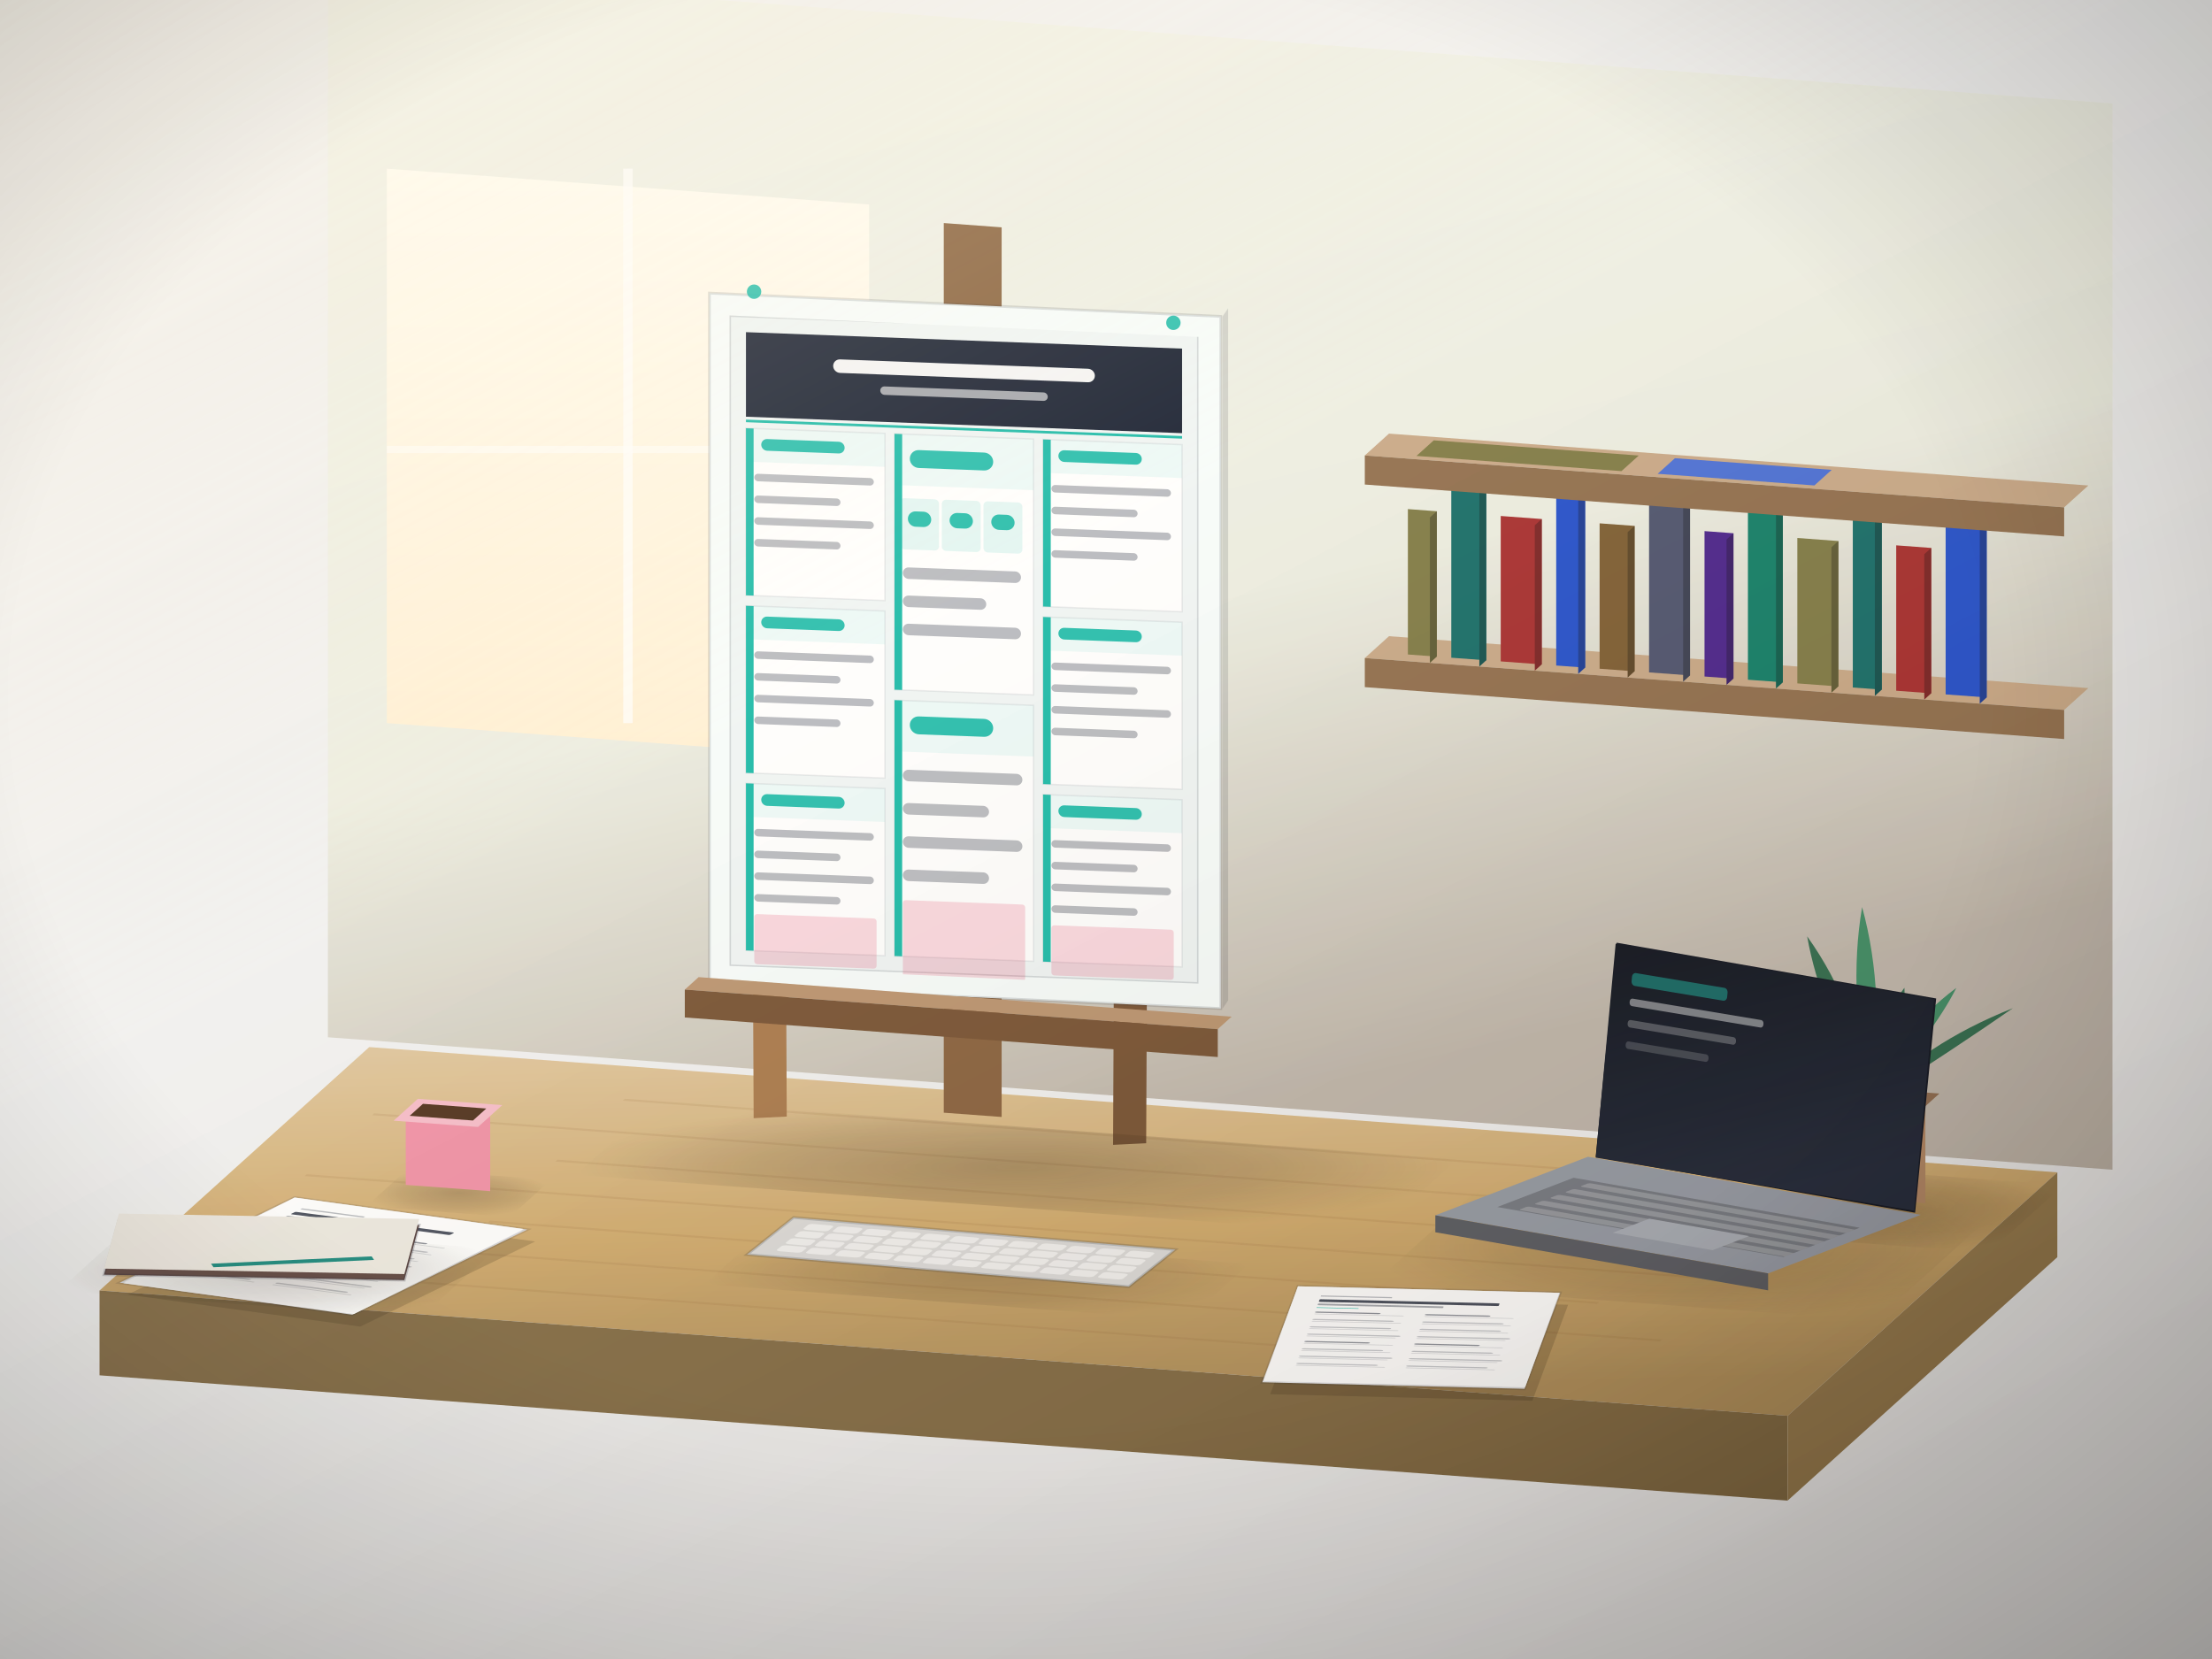
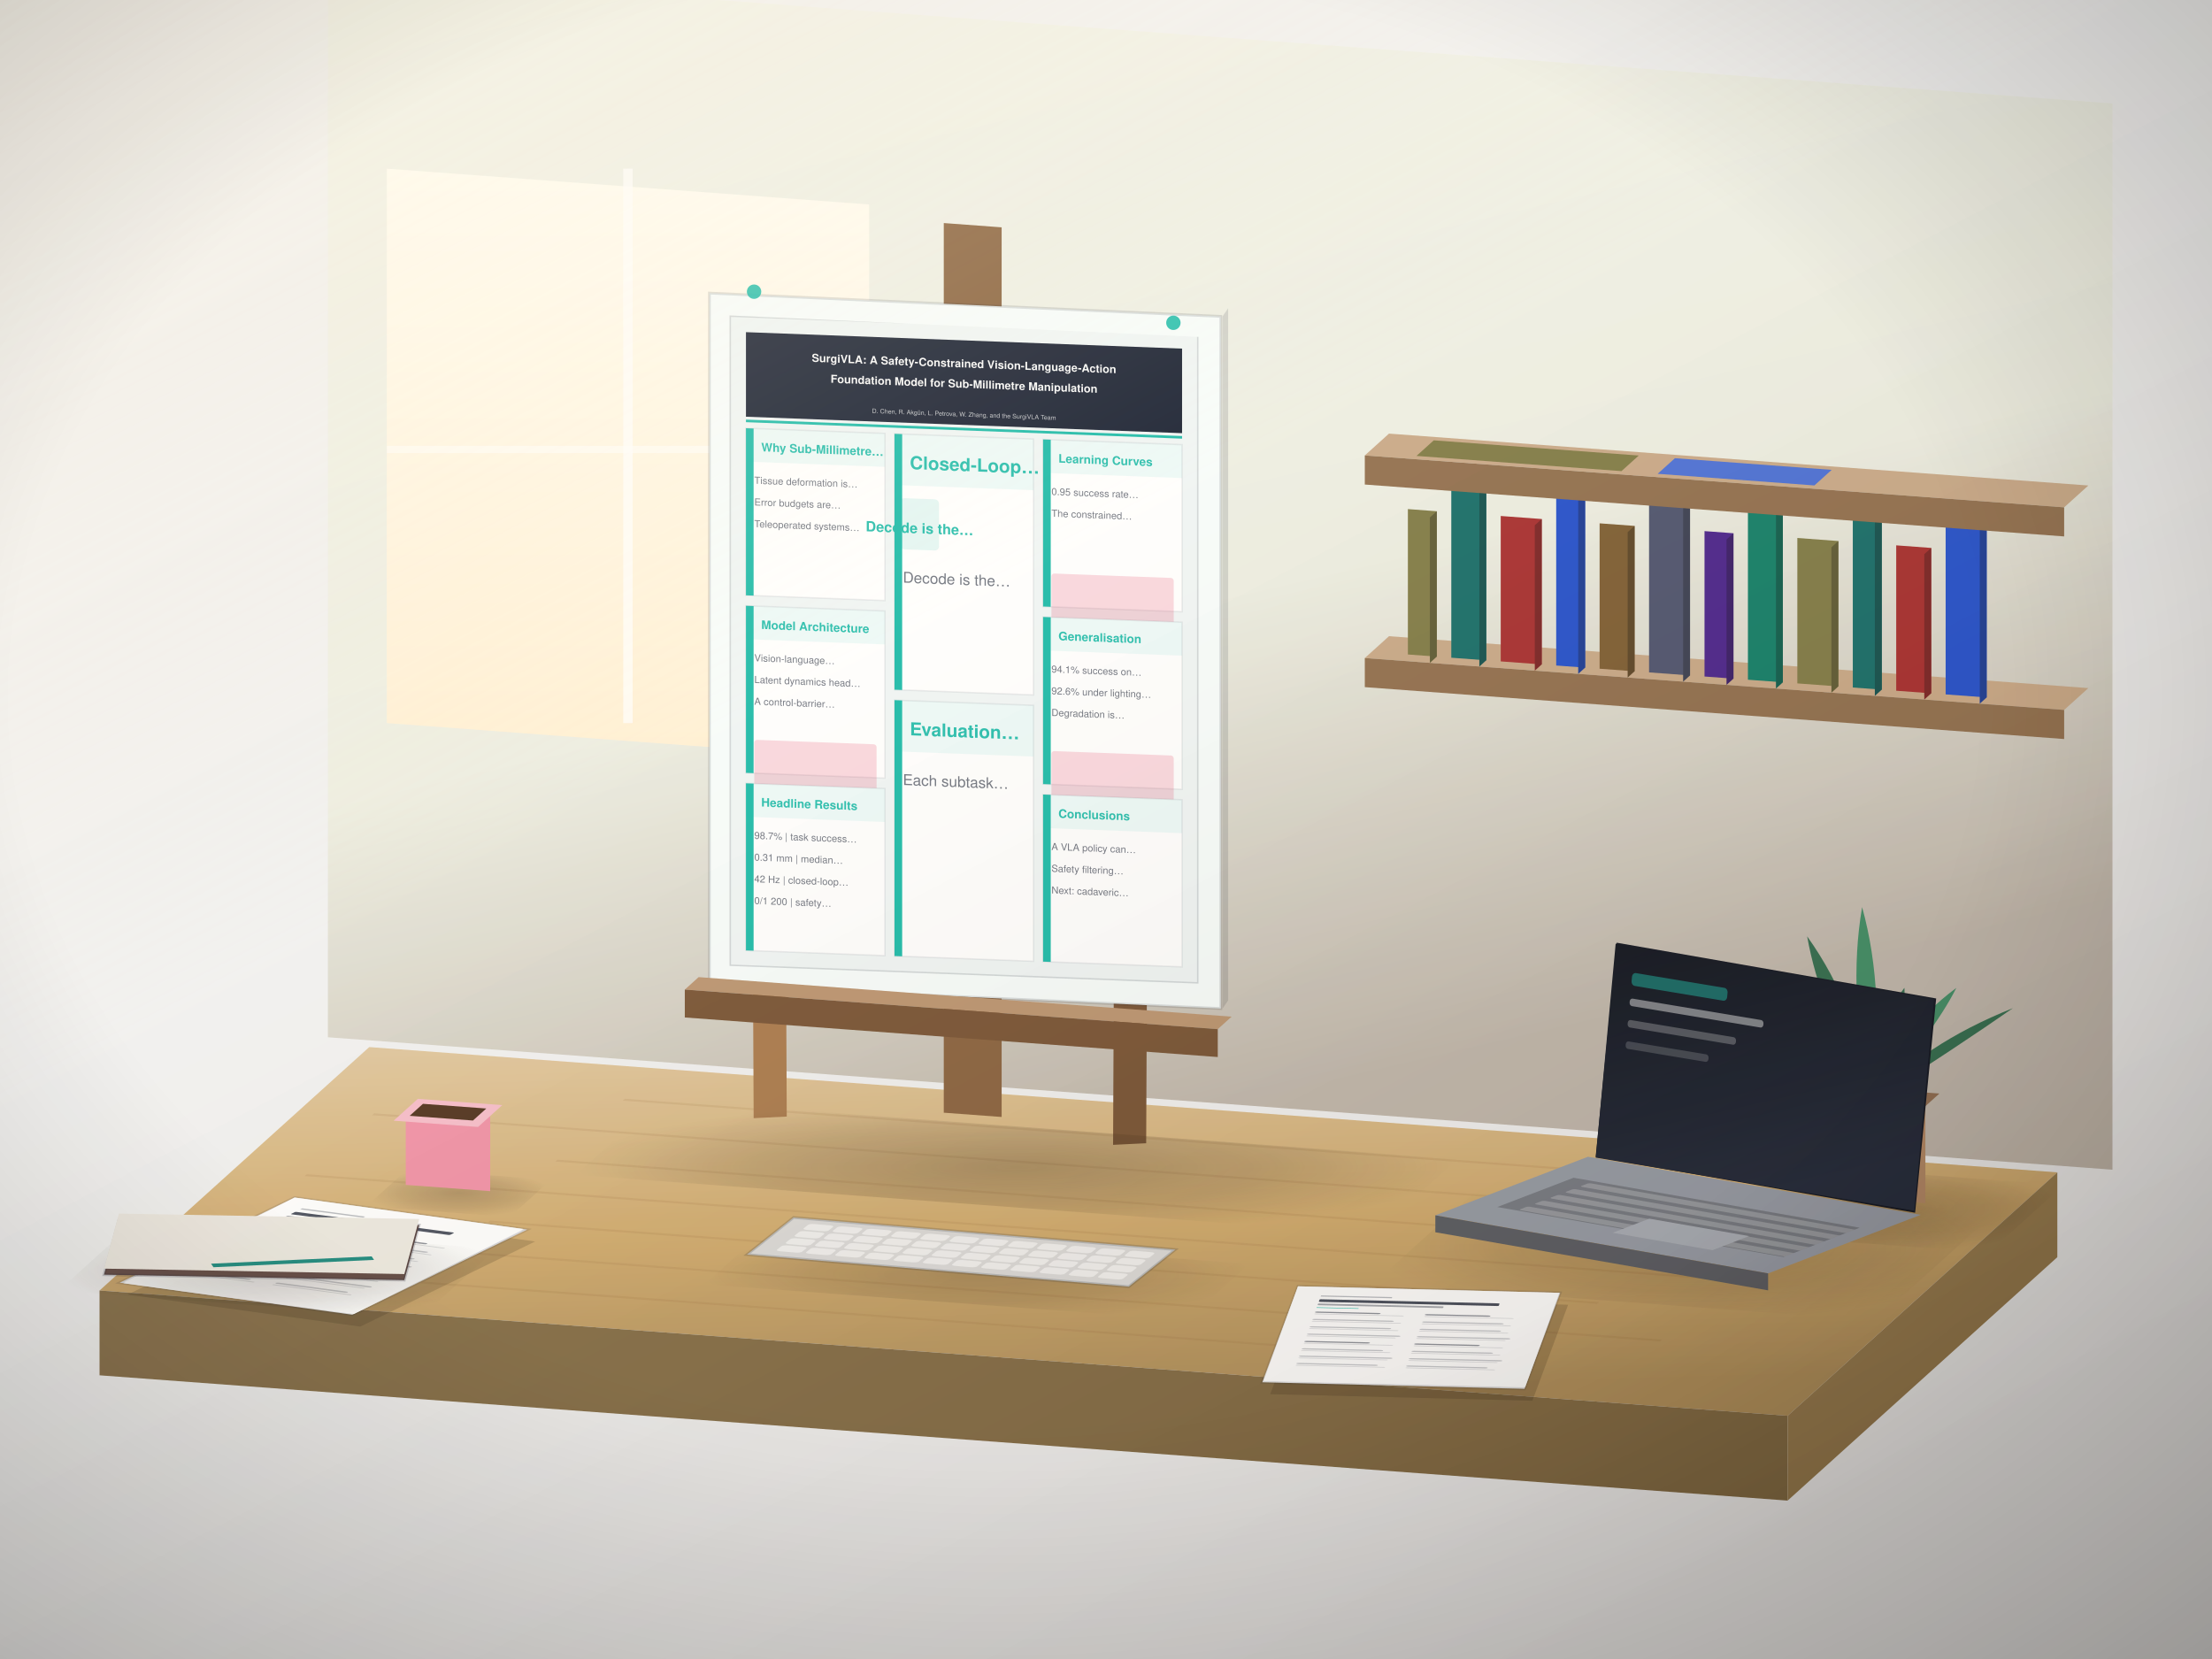
<svg xmlns="http://www.w3.org/2000/svg" width="800" height="600" viewBox="0 0 800 600" role="img" aria-label="Aurora template preview" data-template-id="aurora">
  <defs>
    <linearGradient id="tp-aurora-wall-1" x1="0" y1="0" x2="0.35" y2="1">
      <stop offset="0" stop-color="#f0f1e8" />
      <stop offset="0.62" stop-color="#ecede1" />
      <stop offset="1" stop-color="#bfb6ab" />
    </linearGradient>
    <linearGradient id="tp-aurora-window-2" x1="0" y1="0" x2="0" y2="1">
      <stop offset="0" stop-color="#FFFCF2" />
      <stop offset="1" stop-color="#FFEFD2" />
    </linearGradient>
    <linearGradient id="tp-aurora-desk-3" x1="0" y1="0" x2="0.15" y2="1">
      <stop offset="0" stop-color="#e0c69d" />
      <stop offset="0.55" stop-color="#d0a96a" />
      <stop offset="1" stop-color="#af8e59" />
    </linearGradient>
    <clipPath id="tp-aurora-grain-4">
      <path d="M133.54 378.69 L744.06 424 L646.52 512.04 L36 466.73 Z" />
    </clipPath>
    <radialGradient id="tp-aurora-shadow-5" cx="0.5" cy="0.5" r="0.5">
      <stop offset="0" stop-color="#22160A" stop-opacity="0.26" />
      <stop offset="0.6" stop-color="#22160A" stop-opacity="0.13" />
      <stop offset="1" stop-color="#22160A" stop-opacity="0" />
    </radialGradient>
    <clipPath id="tp-aurora-board-6">
      <path d="M263.85 114.08 L433.62 121.83 L433.62 357.25 L263.85 349.5 Z" />
    </clipPath>
    <radialGradient id="tp-aurora-shadow-7" cx="0.5" cy="0.5" r="0.5">
      <stop offset="0" stop-color="#22160A" stop-opacity="0.24" />
      <stop offset="0.6" stop-color="#22160A" stop-opacity="0.12" />
      <stop offset="1" stop-color="#22160A" stop-opacity="0" />
    </radialGradient>
    <radialGradient id="tp-aurora-shadow-8" cx="0.5" cy="0.5" r="0.5">
      <stop offset="0" stop-color="#22160A" stop-opacity="0.22" />
      <stop offset="0.6" stop-color="#22160A" stop-opacity="0.11" />
      <stop offset="1" stop-color="#22160A" stop-opacity="0" />
    </radialGradient>
    <radialGradient id="tp-aurora-shadow-9" cx="0.5" cy="0.5" r="0.5">
      <stop offset="0" stop-color="#22160A" stop-opacity="0.2" />
      <stop offset="0.6" stop-color="#22160A" stop-opacity="0.1" />
      <stop offset="1" stop-color="#22160A" stop-opacity="0" />
    </radialGradient>
    <clipPath id="tp-aurora-keys-10">
      <path d="M569.1 425.95 L672.61 444.02 L645.01 454.61 L541.5 436.54 Z" />
    </clipPath>
    <clipPath id="tp-aurora-screen-11">
      <path d="M584.33 341.28 L699.87 361.45 L692.25 438.94 L576.71 418.77 Z" />
    </clipPath>
    <linearGradient id="tp-aurora-page-12" x1="0" y1="1" x2="1" y2="0">
      <stop offset="0" stop-color="#FFFFFF" />
      <stop offset="1" stop-color="#ececee" />
    </linearGradient>
    <clipPath id="tp-aurora-sheet-13">
      <path d="M106.56 433.11 L190.68 444.69 L127.42 475.48 L43.3 463.9 Z" />
    </clipPath>
    <linearGradient id="tp-aurora-page-14" x1="0" y1="1" x2="1" y2="0">
      <stop offset="0" stop-color="#FFFFFF" />
      <stop offset="1" stop-color="#ececee" />
    </linearGradient>
    <clipPath id="tp-aurora-sheet-15">
      <path d="M469.44 465.21 L564.27 467.58 L551.35 502.29 L456.52 499.92 Z" />
    </clipPath>
    <radialGradient id="tp-aurora-shadow-16" cx="0.5" cy="0.5" r="0.5">
      <stop offset="0" stop-color="#22160A" stop-opacity="0.2" />
      <stop offset="0.6" stop-color="#22160A" stop-opacity="0.1" />
      <stop offset="1" stop-color="#22160A" stop-opacity="0" />
    </radialGradient>
    <clipPath id="tp-aurora-keys-17">
      <path d="M286.99 440.33 L425.05 451.94 L408.23 465.34 L270.16 453.73 Z" />
    </clipPath>
    <radialGradient id="tp-aurora-shadow-18" cx="0.5" cy="0.5" r="0.5">
      <stop offset="0" stop-color="#22160A" stop-opacity="0.22" />
      <stop offset="0.6" stop-color="#22160A" stop-opacity="0.11" />
      <stop offset="1" stop-color="#22160A" stop-opacity="0" />
    </radialGradient>
    <linearGradient id="tp-aurora-warm-19" x1="0" y1="0" x2="0.7" y2="1">
      <stop offset="0" stop-color="#FFF4DC" stop-opacity="0.42" />
      <stop offset="0.45" stop-color="#FFF4DC" stop-opacity="0.1" />
      <stop offset="1" stop-color="#3B2410" stop-opacity="0.14" />
    </linearGradient>
    <radialGradient id="tp-aurora-vignette-20" cx="0.45" cy="0.42" r="0.8">
      <stop offset="0.55" stop-color="#000000" stop-opacity="0" />
      <stop offset="1" stop-color="#000000" stop-opacity="0.28" />
    </radialGradient>
  </defs>
  <path d="M118.59 375.14 L764 423.04 L764 37.42 L118.59 -10.48 Z" fill="url(#tp-aurora-wall-1)" />
  <path d="M139.9 261.52 L314.33 274.47 L314.33 73.95 L139.9 61 Z" fill="url(#tp-aurora-window-2)" />
  <rect x="225.41" y="61" width="3.4" height="200.52" fill="#FFFFFF" opacity="0.72" />
  <rect x="139.9" y="161.26" width="174.43" height="2.6" fill="#FFFFFF" opacity="0.55" />
  <path d="M502.35 230.09 L755.28 248.86 L746.53 256.76 L493.6 237.99 Z" fill="#c7a684" />
  <path d="M493.6 248.51 L746.53 267.28 L746.53 256.76 L493.6 237.99 Z" fill="#8d6a48" />
  <path d="M509.18 236.7 L519.64 237.48 L519.64 184.9 L509.18 184.12 Z" fill="#7c7640" />
  <path d="M519.64 237.48 L517.14 239.74 L517.14 187.15 L519.64 184.9 Z" fill="#59552e" />
  <path d="M524.88 237.87 L537.52 238.81 L537.52 173.08 L524.88 172.14 Z" fill="#0f6864" />
  <path d="M537.52 238.81 L535.02 241.07 L535.02 175.34 L537.52 173.08 Z" fill="#0b4b48" />
  <path d="M542.76 239.2 L557.58 240.3 L557.58 187.71 L542.76 186.61 Z" fill="#a42728" />
  <path d="M557.58 240.3 L555.08 242.55 L555.08 189.97 L557.58 187.71 Z" fill="#761c1d" />
  <path d="M562.82 240.69 L573.28 241.46 L573.28 175.73 L562.82 174.96 Z" fill="#1c4aca" />
  <path d="M573.28 241.46 L570.78 243.72 L570.78 177.99 L573.28 175.73 Z" fill="#143591" />
  <path d="M578.52 241.85 L591.16 242.79 L591.16 190.2 L578.52 189.27 Z" fill="#79582c" />
  <path d="M591.16 242.79 L588.66 245.05 L588.66 192.46 L591.16 190.2 Z" fill="#573f20" />
  <path d="M596.4 243.18 L611.22 244.28 L611.22 178.55 L596.4 177.45 Z" fill="#484e6a" />
  <path d="M611.22 244.28 L608.72 246.54 L608.72 180.8 L611.22 178.55 Z" fill="#34384c" />
  <path d="M616.46 244.67 L626.92 245.44 L626.92 192.86 L616.46 192.08 Z" fill="#451c88" />
  <path d="M626.92 245.44 L624.42 247.7 L624.42 195.12 L626.92 192.86 Z" fill="#321462" />
  <path d="M632.16 245.83 L644.8 246.77 L644.8 181.04 L632.16 180.1 Z" fill="#0a7a63" />
  <path d="M644.8 246.77 L642.3 249.03 L642.3 183.3 L644.8 181.04 Z" fill="#075847" />
  <path d="M650.03 247.16 L664.86 248.26 L664.86 195.67 L650.03 194.57 Z" fill="#7c7640" />
  <path d="M664.86 248.26 L662.36 250.52 L662.36 197.93 L664.86 195.67 Z" fill="#59552e" />
  <path d="M670.09 248.65 L680.56 249.42 L680.56 183.69 L670.09 182.92 Z" fill="#0f6864" />
  <path d="M680.56 249.42 L678.06 251.68 L678.06 185.95 L680.56 183.69 Z" fill="#0b4b48" />
  <path d="M685.79 249.81 L698.44 250.75 L698.44 198.17 L685.79 197.23 Z" fill="#a42728" />
  <path d="M698.44 250.75 L695.94 253.01 L695.94 200.42 L698.44 198.17 Z" fill="#761c1d" />
  <path d="M703.67 251.14 L718.5 252.24 L718.5 186.51 L703.67 185.41 Z" fill="#1c4aca" />
  <path d="M718.5 252.24 L716 254.5 L716 188.77 L718.5 186.51 Z" fill="#143591" />
  <path d="M502.35 156.82 L755.28 175.59 L746.53 183.49 L493.6 164.72 Z" fill="#c7a684" />
  <path d="M493.6 175.24 L746.53 194.01 L746.53 183.49 L493.6 164.72 Z" fill="#8d6a48" />
  <path d="M518.54 159.25 L592.68 164.75 L586.42 170.39 L512.29 164.89 Z" fill="#7c7640" />
  <path d="M605.76 165.72 L662.45 169.93 L656.2 175.57 L599.51 171.36 Z" fill="#456bd4" />
  <path d="M133.54 378.69 L744.06 424 L646.52 512.04 L36 466.73 Z" fill="url(#tp-aurora-desk-3)" />
  <path d="M36 497.4 L646.52 542.71 L646.52 512.04 L36 466.73 Z" fill="#816942" />
  <path d="M646.52 542.71 L744.06 454.67 L744.06 424 L646.52 512.04 Z" fill="#967a4c" />
  <g clip-path="url(#tp-aurora-grain-4)">
    <g transform="matrix(4.36 0.32 -1.25 1.13 133.54 378.69)">
      <rect x="24" y="9.75" width="92" height="0.6" fill="#8A5A2B" opacity="0.13" />
      <rect x="6" y="19.5" width="118" height="0.6" fill="#8A5A2B" opacity="0.13" />
      <rect x="24" y="29.25" width="92" height="0.6" fill="#8A5A2B" opacity="0.13" />
      <rect x="6" y="39" width="118" height="0.6" fill="#8A5A2B" opacity="0.13" />
      <rect x="24" y="48.75" width="92" height="0.6" fill="#8A5A2B" opacity="0.13" />
      <rect x="6" y="58.5" width="118" height="0.6" fill="#8A5A2B" opacity="0.13" />
      <rect x="24" y="68.25" width="92" height="0.6" fill="#8A5A2B" opacity="0.13" />
    </g>
  </g>
  <path d="M272.57 404.4 L271.25 115.42 L283.22 114.84 L284.54 403.82 Z" fill="#a77647" />
  <path d="M402.56 414.05 L403.88 125.26 L415.85 124.69 L414.53 413.47 Z" fill="#744e2e" />
  <path d="M341.33 402.42 L341.33 80.67 L362.26 82.22 L362.26 403.97 Z" fill="#865e39" />
  <path d="M238.25 397.8 L527.11 419.24 L497.1 446.33 L208.24 424.89 Z" fill="url(#tp-aurora-shadow-5)" />
  <path d="M442.13 114.48 L444.18 111.47 L444.18 361.79 L442.13 364.8 Z" fill="#0F172A24" />
  <path d="M256.57 106 L441.53 114.44 L441.53 364.76 L256.57 356.32 Z" fill="#f7fdfc" stroke="#0F172A24" />
  <g clip-path="url(#tp-aurora-board-6)">
    <g transform="matrix(0.53 0.02 0 0.52 263.85 114.08)">
      <rect width="320" height="452.41" fill="#0F172A08" />
      <rect x="0.5" y="0.5" width="319" height="451.41" fill="none" stroke="#0F172A24" />
      <rect x="11.2" y="11.2" width="297.6" height="58.81" rx="0" fill="#0F172A" />
-       <rect x="70.72" y="27.67" width="178.56" height="9.41" rx="4.71" fill="#FFFFFF" opacity="0.95" />
-       <rect x="102.86" y="45.31" width="114.28" height="5.88" rx="2.94" fill="#FFFFFF" opacity="0.6" />
+       <text x="160" y="30.02" font-family="Helvetica, Arial, sans-serif" font-size="7.65" fill="#FFFFFF" font-weight="700" opacity="0.97" text-anchor="middle">SurgiVLA: A Safety-Constrained Vision-Language-Action</text>
+       <text x="160" y="44.14" font-family="Helvetica, Arial, sans-serif" font-size="7.65" fill="#FFFFFF" font-weight="700" opacity="0.97" text-anchor="middle">Foundation Model for Sub-Millimetre Manipulation</text>
+       <text x="160" y="64.13" font-family="Helvetica, Arial, sans-serif" font-size="4.29" fill="#FFFFFF" opacity="0.75" text-anchor="middle">D. Chen, R. Akgün, L. Petrova, W. Zhang, and the SurgiVLA Team</text>
      <rect x="11.2" y="72.01" width="297.6" height="1.81" fill="#14B8A6" />
      <rect x="11.2" y="78.01" width="94.84" height="116.22" fill="#FFFFFF" stroke="#0F172A14" />
      <rect x="11.2" y="78.01" width="5.22" height="116.22" fill="#14B8A6" />
      <rect x="11.2" y="78.01" width="94.84" height="23.24" fill="#14B8A614" />
-       <rect x="21.63" y="84.99" width="56.9" height="8.14" rx="4.07" fill="#14B8A6" opacity="0.95" />
-       <rect x="16.89" y="109.39" width="81.56" height="5.23" rx="2.62" fill="#0F172A4d" opacity="1" />
-       <rect x="16.89" y="124.5" width="58.8" height="5.23" rx="2.62" fill="#0F172A4d" opacity="1" />
-       <rect x="16.89" y="139.61" width="81.56" height="5.23" rx="2.62" fill="#0F172A4d" opacity="1" />
-       <rect x="16.89" y="154.72" width="58.8" height="5.23" rx="2.62" fill="#0F172A4d" opacity="1" />
+       <text x="21.63" y="93.7" font-family="Helvetica, Arial, sans-serif" font-size="8.14" fill="#14B8A6" font-weight="700" opacity="0.95">Why Sub-Millimetre…</text>
+       <text x="16.89" y="116.37" font-family="Helvetica, Arial, sans-serif" font-size="6.74" fill="#0F172A9e">Tissue deformation is…</text>
+       <text x="16.89" y="131.48" font-family="Helvetica, Arial, sans-serif" font-size="6.74" fill="#0F172A9e">Error budgets are…</text>
+       <text x="16.89" y="146.59" font-family="Helvetica, Arial, sans-serif" font-size="6.74" fill="#0F172A9e">Teleoperated systems…</text>
      <rect x="11.2" y="201.5" width="94.84" height="116.22" fill="#FFFFFF" stroke="#0F172A14" />
      <rect x="11.2" y="201.5" width="5.22" height="116.22" fill="#14B8A6" />
      <rect x="11.2" y="201.5" width="94.84" height="23.24" fill="#14B8A614" />
-       <rect x="21.63" y="208.48" width="56.9" height="8.14" rx="4.07" fill="#14B8A6" opacity="0.95" />
-       <rect x="16.89" y="232.88" width="81.56" height="5.23" rx="2.62" fill="#0F172A4d" opacity="1" />
-       <rect x="16.89" y="247.99" width="58.8" height="5.23" rx="2.62" fill="#0F172A4d" opacity="1" />
-       <rect x="16.89" y="263.1" width="81.56" height="5.23" rx="2.62" fill="#0F172A4d" opacity="1" />
-       <rect x="16.89" y="278.21" width="58.8" height="5.23" rx="2.62" fill="#0F172A4d" opacity="1" />
+       <text x="21.63" y="217.19" font-family="Helvetica, Arial, sans-serif" font-size="8.14" fill="#14B8A6" font-weight="700" opacity="0.95">Model Architecture</text>
+       <text x="16.89" y="239.86" font-family="Helvetica, Arial, sans-serif" font-size="6.74" fill="#0F172A9e">Vision-language…</text>
+       <text x="16.89" y="254.96" font-family="Helvetica, Arial, sans-serif" font-size="6.74" fill="#0F172A9e">Latent dynamics head…</text>
+       <text x="16.89" y="270.07" font-family="Helvetica, Arial, sans-serif" font-size="6.74" fill="#0F172A9e">A control-barrier…</text>
+       <rect x="16.89" y="294.48" width="83.45" height="32.54" rx="2" fill="#E11D482e" />
      <rect x="11.2" y="324.99" width="94.84" height="116.22" fill="#FFFFFF" stroke="#0F172A14" />
      <rect x="11.2" y="324.99" width="5.22" height="116.22" fill="#14B8A6" />
      <rect x="11.2" y="324.99" width="94.84" height="23.24" fill="#14B8A614" />
-       <rect x="21.63" y="331.96" width="56.9" height="8.14" rx="4.07" fill="#14B8A6" opacity="0.95" />
-       <rect x="16.89" y="356.37" width="81.56" height="5.23" rx="2.62" fill="#0F172A4d" opacity="1" />
-       <rect x="16.89" y="371.48" width="58.8" height="5.23" rx="2.62" fill="#0F172A4d" opacity="1" />
-       <rect x="16.89" y="386.59" width="81.56" height="5.23" rx="2.62" fill="#0F172A4d" opacity="1" />
-       <rect x="16.89" y="401.7" width="58.8" height="5.23" rx="2.62" fill="#0F172A4d" opacity="1" />
-       <rect x="16.89" y="415.64" width="83.45" height="34.87" rx="2" fill="#E11D482e" />
+       <text x="21.63" y="340.68" font-family="Helvetica, Arial, sans-serif" font-size="8.14" fill="#14B8A6" font-weight="700" opacity="0.95">Headline Results</text>
+       <text x="16.89" y="363.34" font-family="Helvetica, Arial, sans-serif" font-size="6.74" fill="#0F172A9e">98.7% | task success…</text>
+       <text x="16.89" y="378.45" font-family="Helvetica, Arial, sans-serif" font-size="6.74" fill="#0F172A9e">0.31 mm | median…</text>
+       <text x="16.89" y="393.56" font-family="Helvetica, Arial, sans-serif" font-size="6.74" fill="#0F172A9e">42 Hz | closed-loop…</text>
+       <text x="16.89" y="408.67" font-family="Helvetica, Arial, sans-serif" font-size="6.74" fill="#0F172A9e">0/1 200 | safety…</text>
      <rect x="112.58" y="78.01" width="94.84" height="177.97" fill="#FFFFFF" stroke="#0F172A14" />
      <rect x="112.58" y="78.01" width="5.22" height="177.97" fill="#14B8A6" />
      <rect x="112.58" y="78.01" width="94.84" height="35.59" fill="#14B8A614" />
-       <rect x="123.01" y="88.69" width="56.9" height="12.46" rx="6.23" fill="#14B8A6" opacity="0.95" />
+       <text x="123.01" y="102.04" font-family="Helvetica, Arial, sans-serif" font-size="12.46" fill="#14B8A6" font-weight="700" opacity="0.95">Closed-Loop…</text>
      <rect x="116.38" y="122.51" width="26.55" height="35.59" rx="3" fill="#14B8A61f" />
-       <rect x="121.69" y="131.4" width="15.93" height="10.68" rx="5.34" fill="#14B8A6" opacity="0.95" />
-       <rect x="144.83" y="122.51" width="26.55" height="35.59" rx="3" fill="#14B8A61f" />
-       <rect x="150.14" y="131.4" width="15.93" height="10.68" rx="5.34" fill="#14B8A6" opacity="0.95" />
-       <rect x="173.28" y="122.51" width="26.55" height="35.59" rx="3" fill="#14B8A61f" />
-       <rect x="178.59" y="131.4" width="15.93" height="10.68" rx="5.34" fill="#14B8A6" opacity="0.95" />
-       <rect x="118.27" y="170.56" width="80.61" height="8.01" rx="4" fill="#0F172A4d" opacity="1" />
-       <rect x="118.27" y="190.13" width="56.9" height="8.01" rx="4" fill="#0F172A4d" opacity="1" />
-       <rect x="118.27" y="209.71" width="80.61" height="8.01" rx="4" fill="#0F172A4d" opacity="1" />
+       <text x="129.65" y="146.53" font-family="Helvetica, Arial, sans-serif" font-size="9.79" fill="#14B8A6" font-weight="700" opacity="0.95" text-anchor="middle">Decode is the…</text>
+       <text x="118.27" y="181.24" font-family="Helvetica, Arial, sans-serif" font-size="10.32" fill="#0F172A9e">Decode is the…</text>
      <rect x="112.58" y="263.25" width="94.84" height="177.97" fill="#FFFFFF" stroke="#0F172A14" />
      <rect x="112.58" y="263.25" width="5.22" height="177.97" fill="#14B8A6" />
      <rect x="112.58" y="263.25" width="94.84" height="35.59" fill="#14B8A614" />
-       <rect x="123.01" y="273.92" width="56.9" height="12.46" rx="6.23" fill="#14B8A6" opacity="0.95" />
-       <rect x="118.27" y="311.3" width="81.56" height="8.01" rx="4" fill="#0F172A4d" opacity="1" />
-       <rect x="118.27" y="334.43" width="58.8" height="8.01" rx="4" fill="#0F172A4d" opacity="1" />
-       <rect x="118.27" y="357.57" width="81.56" height="8.01" rx="4" fill="#0F172A4d" opacity="1" />
-       <rect x="118.27" y="380.7" width="58.8" height="8.01" rx="4" fill="#0F172A4d" opacity="1" />
-       <rect x="118.27" y="402.06" width="83.45" height="53.39" rx="2" fill="#E11D482e" />
+       <text x="123.01" y="287.27" font-family="Helvetica, Arial, sans-serif" font-size="12.46" fill="#14B8A6" font-weight="700" opacity="0.95">Evaluation…</text>
+       <text x="118.27" y="321.98" font-family="Helvetica, Arial, sans-serif" font-size="10.32" fill="#0F172A9e">Each subtask…</text>
      <rect x="213.96" y="78.01" width="94.84" height="116.22" fill="#FFFFFF" stroke="#0F172A14" />
      <rect x="213.96" y="78.01" width="5.22" height="116.22" fill="#14B8A6" />
      <rect x="213.96" y="78.01" width="94.84" height="23.24" fill="#14B8A614" />
-       <rect x="224.4" y="84.99" width="56.9" height="8.14" rx="4.07" fill="#14B8A6" opacity="0.95" />
-       <rect x="219.65" y="109.39" width="81.56" height="5.23" rx="2.62" fill="#0F172A4d" opacity="1" />
-       <rect x="219.65" y="124.5" width="58.8" height="5.23" rx="2.62" fill="#0F172A4d" opacity="1" />
-       <rect x="219.65" y="139.61" width="81.56" height="5.23" rx="2.62" fill="#0F172A4d" opacity="1" />
-       <rect x="219.65" y="154.72" width="58.8" height="5.23" rx="2.62" fill="#0F172A4d" opacity="1" />
+       <text x="224.4" y="93.7" font-family="Helvetica, Arial, sans-serif" font-size="8.14" fill="#14B8A6" font-weight="700" opacity="0.95">Learning Curves</text>
+       <text x="219.65" y="116.37" font-family="Helvetica, Arial, sans-serif" font-size="6.74" fill="#0F172A9e">0.95 success rate…</text>
+       <text x="219.65" y="131.48" font-family="Helvetica, Arial, sans-serif" font-size="6.74" fill="#0F172A9e">The constrained…</text>
+       <rect x="219.65" y="170.99" width="83.45" height="32.54" rx="2" fill="#E11D482e" />
      <rect x="213.96" y="201.5" width="94.84" height="116.22" fill="#FFFFFF" stroke="#0F172A14" />
      <rect x="213.96" y="201.5" width="5.22" height="116.22" fill="#14B8A6" />
      <rect x="213.96" y="201.5" width="94.84" height="23.24" fill="#14B8A614" />
-       <rect x="224.4" y="208.48" width="56.9" height="8.14" rx="4.07" fill="#14B8A6" opacity="0.95" />
-       <rect x="219.65" y="232.88" width="81.56" height="5.23" rx="2.62" fill="#0F172A4d" opacity="1" />
-       <rect x="219.65" y="247.99" width="58.8" height="5.23" rx="2.62" fill="#0F172A4d" opacity="1" />
-       <rect x="219.65" y="263.1" width="81.56" height="5.23" rx="2.62" fill="#0F172A4d" opacity="1" />
-       <rect x="219.65" y="278.21" width="58.8" height="5.23" rx="2.62" fill="#0F172A4d" opacity="1" />
+       <text x="224.4" y="217.19" font-family="Helvetica, Arial, sans-serif" font-size="8.14" fill="#14B8A6" font-weight="700" opacity="0.95">Generalisation</text>
+       <text x="219.65" y="239.86" font-family="Helvetica, Arial, sans-serif" font-size="6.74" fill="#0F172A9e">94.1% success on…</text>
+       <text x="219.65" y="254.96" font-family="Helvetica, Arial, sans-serif" font-size="6.74" fill="#0F172A9e">92.6% under lighting…</text>
+       <text x="219.65" y="270.07" font-family="Helvetica, Arial, sans-serif" font-size="6.74" fill="#0F172A9e">Degradation is…</text>
+       <rect x="219.65" y="294.48" width="83.45" height="32.54" rx="2" fill="#E11D482e" />
      <rect x="213.96" y="324.99" width="94.84" height="116.22" fill="#FFFFFF" stroke="#0F172A14" />
      <rect x="213.96" y="324.99" width="5.22" height="116.22" fill="#14B8A6" />
      <rect x="213.96" y="324.99" width="94.84" height="23.24" fill="#14B8A614" />
-       <rect x="224.4" y="331.96" width="56.9" height="8.14" rx="4.07" fill="#14B8A6" opacity="0.95" />
-       <rect x="219.65" y="356.37" width="81.56" height="5.23" rx="2.62" fill="#0F172A4d" opacity="1" />
-       <rect x="219.65" y="371.48" width="58.8" height="5.23" rx="2.62" fill="#0F172A4d" opacity="1" />
-       <rect x="219.65" y="386.59" width="81.56" height="5.23" rx="2.62" fill="#0F172A4d" opacity="1" />
-       <rect x="219.65" y="401.7" width="58.8" height="5.23" rx="2.62" fill="#0F172A4d" opacity="1" />
-       <rect x="219.65" y="415.64" width="83.45" height="34.87" rx="2" fill="#E11D482e" />
+       <text x="224.4" y="340.68" font-family="Helvetica, Arial, sans-serif" font-size="8.14" fill="#14B8A6" font-weight="700" opacity="0.95">Conclusions</text>
+       <text x="219.65" y="363.34" font-family="Helvetica, Arial, sans-serif" font-size="6.74" fill="#0F172A9e">A VLA policy can…</text>
+       <text x="219.65" y="378.45" font-family="Helvetica, Arial, sans-serif" font-size="6.74" fill="#0F172A9e">Safety filtering…</text>
+       <text x="219.65" y="393.56" font-family="Helvetica, Arial, sans-serif" font-size="6.74" fill="#0F172A9e">Next: cadaveric…</text>
    </g>
  </g>
  <circle cx="272.72" cy="105.49" r="2.6" fill="#14B8A6eb" />
  <circle cx="424.37" cy="116.74" r="2.6" fill="#14B8A6eb" />
  <path d="M247.67 357.9 L440.42 372.21 L445.42 367.69 L252.67 353.39 Z" fill="#b9916c" />
  <path d="M247.67 367.98 L440.42 382.29 L440.42 372.21 L247.67 357.9 Z" fill="#744e2e" />
  <path d="M644.17 421.06 L746.22 428.63 L719.21 453.01 L617.16 445.44 Z" fill="url(#tp-aurora-shadow-7)" />
  <path d="M657.1 432.2 L696.34 435.12 L696.34 400.06 L657.1 397.15 Z" fill="#b28663" />
  <path d="M662.16 392.58 L701.41 395.49 L691.28 404.63 L652.03 401.72 Z" fill="#8e6b4f" />
  <path d="M676.72 398.6 Q649.7 380.3 636.68 369.99 Q663.7 380.3 676.72 398.6" fill="#296748" opacity="0.96" />
  <path d="M676.72 398.6 Q651.96 372.1 641.2 353.6 Q665.96 372.1 676.72 398.6" fill="#368960" opacity="0.96" />
  <path d="M676.72 398.6 Q658.15 364.62 653.58 338.64 Q672.15 364.62 676.72 398.6" fill="#296748" opacity="0.96" />
  <path d="M676.72 398.6 Q668.09 359.34 673.46 328.07 Q682.09 359.34 676.72 398.6" fill="#368960" opacity="0.96" />
  <path d="M676.72 398.6 Q675.74 373.93 688.76 357.26 Q689.74 373.93 676.72 398.6" fill="#296748" opacity="0.96" />
  <path d="M676.72 398.6 Q685.13 373.95 707.53 357.29 Q699.13 373.95 676.72 398.6" fill="#368960" opacity="0.96" />
  <path d="M676.72 398.6 Q695.35 377.61 727.98 364.62 Q709.35 377.61 676.72 398.6" fill="#296748" opacity="0.96" />
  <path d="M147.36 422.85 L199.25 426.7 L184.37 440.13 L132.48 436.28 Z" fill="url(#tp-aurora-shadow-8)" />
  <path d="M146.75 428.53 L177.28 430.79 L177.28 403.63 L146.75 401.36 Z" fill="#f08ea4" />
  <path d="M151.13 397.41 L181.65 399.68 L172.9 407.58 L142.37 405.31 Z" fill="#f6bbc8" />
  <path d="M152.97 399.21 L175.87 400.91 L171.05 405.25 L148.16 403.55 Z" fill="#4A2C16" />
  <path d="M165.49 416.73 q10 -3 10 4.5 q0 6.5 -10 3" fill="none" stroke="#f08ea4" stroke-width="2.4" />
  <path d="M540.41 424.83 L721.83 438.29 L678.29 477.59 L496.88 464.13 Z" fill="url(#tp-aurora-shadow-9)" />
  <path d="M574.31 418.35 L694.66 439.36 L639.46 460.54 L519.11 439.53 Z" fill="#949aa5" />
  <path d="M519.11 439.53 L639.46 460.54 L639.46 466.67 L519.11 445.66 Z" fill="#565960" />
  <path d="M569.1 425.95 L672.61 444.02 L645.01 454.61 L541.5 436.54 Z" fill="#737881" />
  <g clip-path="url(#tp-aurora-keys-10)">
    <g transform="matrix(3.76 0.66 -2.54 0.97 569.1 425.95)">
      <rect x="1.92" y="0.65" width="28.16" height="1.31" rx="0.26" fill="#FFFFFF" opacity="0.22" />
      <rect x="1.92" y="2.83" width="28.16" height="1.31" rx="0.26" fill="#FFFFFF" opacity="0.22" />
      <rect x="1.92" y="5" width="28.16" height="1.31" rx="0.26" fill="#FFFFFF" opacity="0.22" />
      <rect x="1.92" y="7.18" width="28.16" height="1.31" rx="0.26" fill="#FFFFFF" opacity="0.22" />
      <rect x="1.92" y="9.36" width="28.16" height="1.31" rx="0.26" fill="#FFFFFF" opacity="0.22" />
    </g>
  </g>
  <path d="M596.49 440.75 L632.59 447.06 L619.35 452.14 L583.24 445.84 Z" fill="#a7acb5" />
  <path d="M584.7 340.94 L700.24 361.11 L692.63 438.6 L577.09 418.43 Z" fill="#0b101d" />
  <g clip-path="url(#tp-aurora-screen-11)">
    <g transform="matrix(0.36 0.06 -0.04 0.43 584.33 341.28)">
      <defs>
        <linearGradient id="neutral-screen-320" x1="0" y1="0" x2="0.6" y2="1">
          <stop offset="0" stop-color="#090e19" />
          <stop offset="1" stop-color="#1d2537" />
        </linearGradient>
      </defs>
      <rect width="320" height="180" fill="url(#neutral-screen-320)" />
      <rect x="19.2" y="21.6" width="96" height="10.8" rx="3.6" fill="#14B8A680" />
      <rect x="19.2" y="43.2" width="134.4" height="6.3" rx="2.7" fill="#FFFFFF" opacity="0.45" />
      <rect x="19.2" y="61.2" width="108.8" height="6.3" rx="2.7" fill="#FFFFFF" opacity="0.26" />
      <rect x="19.2" y="79.2" width="83.2" height="6.3" rx="2.7" fill="#FFFFFF" opacity="0.18" />
    </g>
  </g>
  <path d="M109.42 437.42 L193.54 449 L130.28 479.79 L46.16 468.21 Z" fill="#2417082e" />
  <path d="M106.56 433.11 L190.68 444.69 L127.42 475.48 L43.3 463.9 Z" fill="url(#tp-aurora-page-12)" stroke="#0F172A1f" />
  <g clip-path="url(#tp-aurora-sheet-13)">
    <g transform="matrix(0.38 0.05 -0.2 0.1 106.56 433.11)">
      <rect width="220" height="311.14" fill="#FFFFFF" />
      <rect x="22" y="28" width="59.84" height="3.73" fill="#0F172A" opacity="0.3" />
      <rect x="22" y="40.45" width="151.36" height="8.71" rx="1.24" fill="#0F172A" opacity="0.78" />
      <rect x="22" y="54.45" width="105.6" height="5.6" rx="0.93" fill="#0F172A" opacity="0.38" />
      <rect x="22" y="66.9" width="35.2" height="1.87" fill="#14B8A6d9" />
      <rect x="22" y="80.9" width="55.18" height="3.86" rx="1.93" fill="#0F172A" opacity="0.48" />
      <rect x="22" y="87.65" width="75.24" height="2.31" rx="1.16" fill="#0F172A" opacity="0.15" />
      <rect x="22" y="105.01" width="68.55" height="3.86" rx="1.93" fill="#0F172A" opacity="0.24" />
      <rect x="22" y="111.76" width="75.24" height="2.31" rx="1.16" fill="#0F172A" opacity="0.15" />
      <rect x="22" y="129.12" width="68.55" height="3.86" rx="1.93" fill="#0F172A" opacity="0.24" />
      <rect x="22" y="135.88" width="75.24" height="2.31" rx="1.16" fill="#0F172A" opacity="0.15" />
      <rect x="22" y="153.24" width="78.58" height="3.86" rx="1.93" fill="#0F172A" opacity="0.24" />
      <rect x="22" y="159.99" width="75.24" height="2.31" rx="1.16" fill="#0F172A" opacity="0.15" />
      <rect x="22" y="177.35" width="55.18" height="3.86" rx="1.93" fill="#0F172A" opacity="0.48" />
      <rect x="22" y="184.1" width="75.24" height="2.31" rx="1.16" fill="#0F172A" opacity="0.15" />
      <rect x="22" y="201.47" width="68.55" height="3.86" rx="1.93" fill="#0F172A" opacity="0.24" />
      <rect x="22" y="208.22" width="75.24" height="2.31" rx="1.16" fill="#0F172A" opacity="0.15" />
      <rect x="22" y="225.58" width="78.58" height="3.86" rx="1.93" fill="#0F172A" opacity="0.24" />
      <rect x="22" y="232.33" width="75.24" height="2.31" rx="1.16" fill="#0F172A" opacity="0.15" />
      <rect x="22" y="249.69" width="68.55" height="3.86" rx="1.93" fill="#0F172A" opacity="0.24" />
      <rect x="22" y="256.44" width="75.24" height="2.31" rx="1.16" fill="#0F172A" opacity="0.15" />
      <rect x="114.4" y="80.9" width="55.18" height="3.86" rx="1.93" fill="#0F172A" opacity="0.48" />
      <rect x="114.4" y="87.65" width="75.24" height="2.31" rx="1.16" fill="#0F172A" opacity="0.15" />
      <rect x="114.4" y="105.01" width="68.55" height="3.86" rx="1.93" fill="#0F172A" opacity="0.24" />
      <rect x="114.4" y="111.76" width="75.24" height="2.31" rx="1.16" fill="#0F172A" opacity="0.15" />
      <rect x="114.4" y="129.12" width="68.55" height="3.86" rx="1.93" fill="#0F172A" opacity="0.24" />
      <rect x="114.4" y="135.88" width="75.24" height="2.31" rx="1.16" fill="#0F172A" opacity="0.15" />
      <rect x="114.4" y="153.24" width="78.58" height="3.86" rx="1.93" fill="#0F172A" opacity="0.24" />
      <rect x="114.4" y="159.99" width="75.24" height="2.31" rx="1.16" fill="#0F172A" opacity="0.15" />
      <rect x="114.4" y="177.35" width="55.18" height="3.86" rx="1.93" fill="#0F172A" opacity="0.48" />
      <rect x="114.4" y="184.1" width="75.24" height="2.31" rx="1.16" fill="#0F172A" opacity="0.15" />
      <rect x="114.4" y="201.47" width="68.55" height="3.86" rx="1.93" fill="#0F172A" opacity="0.24" />
      <rect x="114.4" y="208.22" width="75.24" height="2.31" rx="1.16" fill="#0F172A" opacity="0.15" />
      <rect x="114.4" y="225.58" width="78.58" height="3.86" rx="1.93" fill="#0F172A" opacity="0.24" />
      <rect x="114.4" y="232.33" width="75.24" height="2.31" rx="1.16" fill="#0F172A" opacity="0.15" />
      <rect x="114.4" y="249.69" width="68.55" height="3.86" rx="1.93" fill="#0F172A" opacity="0.24" />
      <rect x="114.4" y="256.44" width="75.24" height="2.31" rx="1.16" fill="#0F172A" opacity="0.15" />
    </g>
  </g>
  <path d="M472.3 469.52 L567.13 471.88 L554.21 506.6 L459.38 504.23 Z" fill="#2417082e" />
  <path d="M469.44 465.21 L564.27 467.58 L551.35 502.29 L456.52 499.92 Z" fill="url(#tp-aurora-page-14)" stroke="#0F172A1f" />
  <g clip-path="url(#tp-aurora-sheet-15)">
    <g transform="matrix(0.43 0.01 -0.04 0.11 469.44 465.21)">
      <rect width="220" height="311.14" fill="#FFFFFF" />
      <rect x="22" y="28" width="59.84" height="3.73" fill="#0F172A" opacity="0.3" />
      <rect x="22" y="40.45" width="151.36" height="8.71" rx="1.24" fill="#0F172A" opacity="0.78" />
      <rect x="22" y="54.45" width="105.6" height="5.6" rx="0.93" fill="#0F172A" opacity="0.38" />
      <rect x="22" y="66.9" width="35.2" height="1.87" fill="#14B8A6d9" />
      <rect x="22" y="80.9" width="55.18" height="3.86" rx="1.93" fill="#0F172A" opacity="0.48" />
      <rect x="22" y="87.65" width="75.24" height="2.31" rx="1.16" fill="#0F172A" opacity="0.15" />
      <rect x="22" y="105.01" width="68.55" height="3.86" rx="1.93" fill="#0F172A" opacity="0.24" />
      <rect x="22" y="111.76" width="75.24" height="2.31" rx="1.16" fill="#0F172A" opacity="0.15" />
      <rect x="22" y="129.12" width="68.55" height="3.86" rx="1.93" fill="#0F172A" opacity="0.24" />
      <rect x="22" y="135.88" width="75.24" height="2.31" rx="1.16" fill="#0F172A" opacity="0.15" />
      <rect x="22" y="153.24" width="78.58" height="3.86" rx="1.93" fill="#0F172A" opacity="0.24" />
      <rect x="22" y="159.99" width="75.24" height="2.31" rx="1.16" fill="#0F172A" opacity="0.15" />
      <rect x="22" y="177.35" width="55.18" height="3.86" rx="1.93" fill="#0F172A" opacity="0.48" />
      <rect x="22" y="184.1" width="75.24" height="2.31" rx="1.16" fill="#0F172A" opacity="0.15" />
      <rect x="22" y="201.47" width="68.55" height="3.86" rx="1.93" fill="#0F172A" opacity="0.24" />
      <rect x="22" y="208.22" width="75.24" height="2.31" rx="1.16" fill="#0F172A" opacity="0.15" />
      <rect x="22" y="225.58" width="78.58" height="3.86" rx="1.93" fill="#0F172A" opacity="0.24" />
      <rect x="22" y="232.33" width="75.24" height="2.31" rx="1.16" fill="#0F172A" opacity="0.15" />
      <rect x="22" y="249.69" width="68.55" height="3.86" rx="1.93" fill="#0F172A" opacity="0.24" />
      <rect x="22" y="256.44" width="75.24" height="2.31" rx="1.16" fill="#0F172A" opacity="0.15" />
      <rect x="114.4" y="80.9" width="55.18" height="3.86" rx="1.93" fill="#0F172A" opacity="0.48" />
      <rect x="114.4" y="87.65" width="75.24" height="2.31" rx="1.16" fill="#0F172A" opacity="0.15" />
      <rect x="114.4" y="105.01" width="68.55" height="3.86" rx="1.93" fill="#0F172A" opacity="0.24" />
      <rect x="114.4" y="111.76" width="75.24" height="2.31" rx="1.16" fill="#0F172A" opacity="0.15" />
      <rect x="114.4" y="129.12" width="68.55" height="3.86" rx="1.93" fill="#0F172A" opacity="0.24" />
      <rect x="114.4" y="135.88" width="75.24" height="2.31" rx="1.16" fill="#0F172A" opacity="0.15" />
      <rect x="114.4" y="153.24" width="78.58" height="3.86" rx="1.93" fill="#0F172A" opacity="0.24" />
      <rect x="114.4" y="159.99" width="75.24" height="2.31" rx="1.16" fill="#0F172A" opacity="0.15" />
      <rect x="114.4" y="177.35" width="55.18" height="3.86" rx="1.93" fill="#0F172A" opacity="0.48" />
      <rect x="114.4" y="184.1" width="75.24" height="2.31" rx="1.16" fill="#0F172A" opacity="0.15" />
      <rect x="114.4" y="201.47" width="68.55" height="3.86" rx="1.93" fill="#0F172A" opacity="0.24" />
      <rect x="114.4" y="208.22" width="75.24" height="2.31" rx="1.16" fill="#0F172A" opacity="0.15" />
      <rect x="114.4" y="225.58" width="78.58" height="3.86" rx="1.93" fill="#0F172A" opacity="0.24" />
      <rect x="114.4" y="232.33" width="75.24" height="2.31" rx="1.16" fill="#0F172A" opacity="0.15" />
      <rect x="114.4" y="249.69" width="68.55" height="3.86" rx="1.93" fill="#0F172A" opacity="0.24" />
      <rect x="114.4" y="256.44" width="75.24" height="2.31" rx="1.16" fill="#0F172A" opacity="0.15" />
    </g>
  </g>
  <path d="M277.36 444.16 L451.8 457.11 L429.29 477.42 L254.86 464.48 Z" fill="url(#tp-aurora-shadow-16)" />
  <path d="M286.99 440.33 L425.05 451.94 L408.23 465.34 L270.16 453.73 Z" fill="#dbdad8" stroke="#0F172A2e" />
  <g clip-path="url(#tp-aurora-keys-17)">
    <g transform="matrix(4.31 0.36 -1.4 1.12 286.99 440.33)">
      <rect x="1.8" y="1.4" width="2.1" height="1.9" rx="0.4" fill="#FFFFFF" opacity="0.6" />
      <rect x="4.25" y="1.4" width="2.1" height="1.9" rx="0.4" fill="#FFFFFF" opacity="0.6" />
      <rect x="6.7" y="1.4" width="2.1" height="1.9" rx="0.4" fill="#FFFFFF" opacity="0.6" />
      <rect x="9.15" y="1.4" width="2.1" height="1.9" rx="0.4" fill="#FFFFFF" opacity="0.6" />
      <rect x="11.6" y="1.4" width="2.1" height="1.9" rx="0.4" fill="#FFFFFF" opacity="0.6" />
      <rect x="14.05" y="1.4" width="2.1" height="1.9" rx="0.4" fill="#FFFFFF" opacity="0.6" />
      <rect x="16.5" y="1.4" width="2.1" height="1.9" rx="0.4" fill="#FFFFFF" opacity="0.6" />
      <rect x="18.95" y="1.4" width="2.1" height="1.9" rx="0.4" fill="#FFFFFF" opacity="0.6" />
      <rect x="21.4" y="1.4" width="2.1" height="1.9" rx="0.4" fill="#FFFFFF" opacity="0.6" />
      <rect x="23.85" y="1.4" width="2.1" height="1.9" rx="0.4" fill="#FFFFFF" opacity="0.6" />
      <rect x="26.3" y="1.4" width="2.1" height="1.9" rx="0.4" fill="#FFFFFF" opacity="0.6" />
      <rect x="28.75" y="1.4" width="2.1" height="1.9" rx="0.4" fill="#FFFFFF" opacity="0.6" />
      <rect x="1.8" y="3.7" width="2.1" height="1.9" rx="0.4" fill="#FFFFFF" opacity="0.6" />
      <rect x="4.25" y="3.7" width="2.1" height="1.9" rx="0.4" fill="#FFFFFF" opacity="0.6" />
      <rect x="6.7" y="3.7" width="2.1" height="1.9" rx="0.4" fill="#FFFFFF" opacity="0.6" />
      <rect x="9.15" y="3.7" width="2.1" height="1.9" rx="0.4" fill="#FFFFFF" opacity="0.6" />
      <rect x="11.6" y="3.7" width="2.1" height="1.9" rx="0.4" fill="#FFFFFF" opacity="0.6" />
      <rect x="14.05" y="3.7" width="2.1" height="1.9" rx="0.4" fill="#FFFFFF" opacity="0.6" />
      <rect x="16.5" y="3.7" width="2.1" height="1.9" rx="0.4" fill="#FFFFFF" opacity="0.6" />
      <rect x="18.95" y="3.7" width="2.1" height="1.9" rx="0.4" fill="#FFFFFF" opacity="0.6" />
      <rect x="21.4" y="3.7" width="2.1" height="1.9" rx="0.4" fill="#FFFFFF" opacity="0.6" />
      <rect x="23.85" y="3.7" width="2.1" height="1.9" rx="0.4" fill="#FFFFFF" opacity="0.6" />
      <rect x="26.3" y="3.7" width="2.1" height="1.9" rx="0.4" fill="#FFFFFF" opacity="0.6" />
      <rect x="28.75" y="3.7" width="2.1" height="1.9" rx="0.4" fill="#FFFFFF" opacity="0.6" />
      <rect x="1.8" y="6" width="2.1" height="1.9" rx="0.4" fill="#FFFFFF" opacity="0.6" />
      <rect x="4.25" y="6" width="2.1" height="1.9" rx="0.4" fill="#FFFFFF" opacity="0.6" />
      <rect x="6.7" y="6" width="2.1" height="1.9" rx="0.4" fill="#FFFFFF" opacity="0.6" />
      <rect x="9.15" y="6" width="2.1" height="1.9" rx="0.4" fill="#FFFFFF" opacity="0.6" />
      <rect x="11.6" y="6" width="2.1" height="1.9" rx="0.4" fill="#FFFFFF" opacity="0.6" />
      <rect x="14.05" y="6" width="2.1" height="1.9" rx="0.4" fill="#FFFFFF" opacity="0.6" />
      <rect x="16.5" y="6" width="2.1" height="1.9" rx="0.4" fill="#FFFFFF" opacity="0.6" />
      <rect x="18.95" y="6" width="2.1" height="1.9" rx="0.4" fill="#FFFFFF" opacity="0.6" />
      <rect x="21.4" y="6" width="2.1" height="1.9" rx="0.4" fill="#FFFFFF" opacity="0.6" />
      <rect x="23.85" y="6" width="2.1" height="1.9" rx="0.4" fill="#FFFFFF" opacity="0.6" />
      <rect x="26.3" y="6" width="2.1" height="1.9" rx="0.4" fill="#FFFFFF" opacity="0.6" />
      <rect x="28.75" y="6" width="2.1" height="1.9" rx="0.4" fill="#FFFFFF" opacity="0.6" />
      <rect x="1.8" y="8.3" width="2.1" height="1.9" rx="0.4" fill="#FFFFFF" opacity="0.6" />
      <rect x="4.25" y="8.3" width="2.1" height="1.9" rx="0.4" fill="#FFFFFF" opacity="0.6" />
      <rect x="6.7" y="8.3" width="2.1" height="1.9" rx="0.4" fill="#FFFFFF" opacity="0.6" />
      <rect x="9.15" y="8.3" width="2.1" height="1.9" rx="0.4" fill="#FFFFFF" opacity="0.6" />
      <rect x="11.6" y="8.3" width="2.1" height="1.9" rx="0.4" fill="#FFFFFF" opacity="0.6" />
      <rect x="14.05" y="8.3" width="2.1" height="1.9" rx="0.4" fill="#FFFFFF" opacity="0.6" />
      <rect x="16.5" y="8.3" width="2.1" height="1.9" rx="0.4" fill="#FFFFFF" opacity="0.6" />
      <rect x="18.95" y="8.3" width="2.1" height="1.9" rx="0.4" fill="#FFFFFF" opacity="0.6" />
      <rect x="21.4" y="8.3" width="2.1" height="1.9" rx="0.4" fill="#FFFFFF" opacity="0.6" />
      <rect x="23.85" y="8.3" width="2.1" height="1.9" rx="0.4" fill="#FFFFFF" opacity="0.6" />
      <rect x="26.3" y="8.3" width="2.1" height="1.9" rx="0.4" fill="#FFFFFF" opacity="0.6" />
      <rect x="28.75" y="8.3" width="2.1" height="1.9" rx="0.4" fill="#FFFFFF" opacity="0.6" />
    </g>
  </g>
  <path d="M48.68 441.98 L179.5 451.69 L151.99 476.52 L21.17 466.81 Z" fill="url(#tp-aurora-shadow-18)" />
  <path d="M43 441.1 L151.61 443.06 L146.23 462.98 L37.62 461.01 Z" fill="#5a413c" stroke="#0F172A33" />
  <path d="M43 438.91 L151.61 440.87 L146.23 460.78 L37.62 458.82 Z" fill="#ece8e0" />
  <path d="M76.33 457.03 L134.41 454.38 L135.28 455.66 L77.2 458.31 Z" fill="#138679" />
  <rect width="800" height="600" fill="url(#tp-aurora-warm-19)" />
  <rect width="800" height="600" fill="url(#tp-aurora-vignette-20)" />
</svg>
